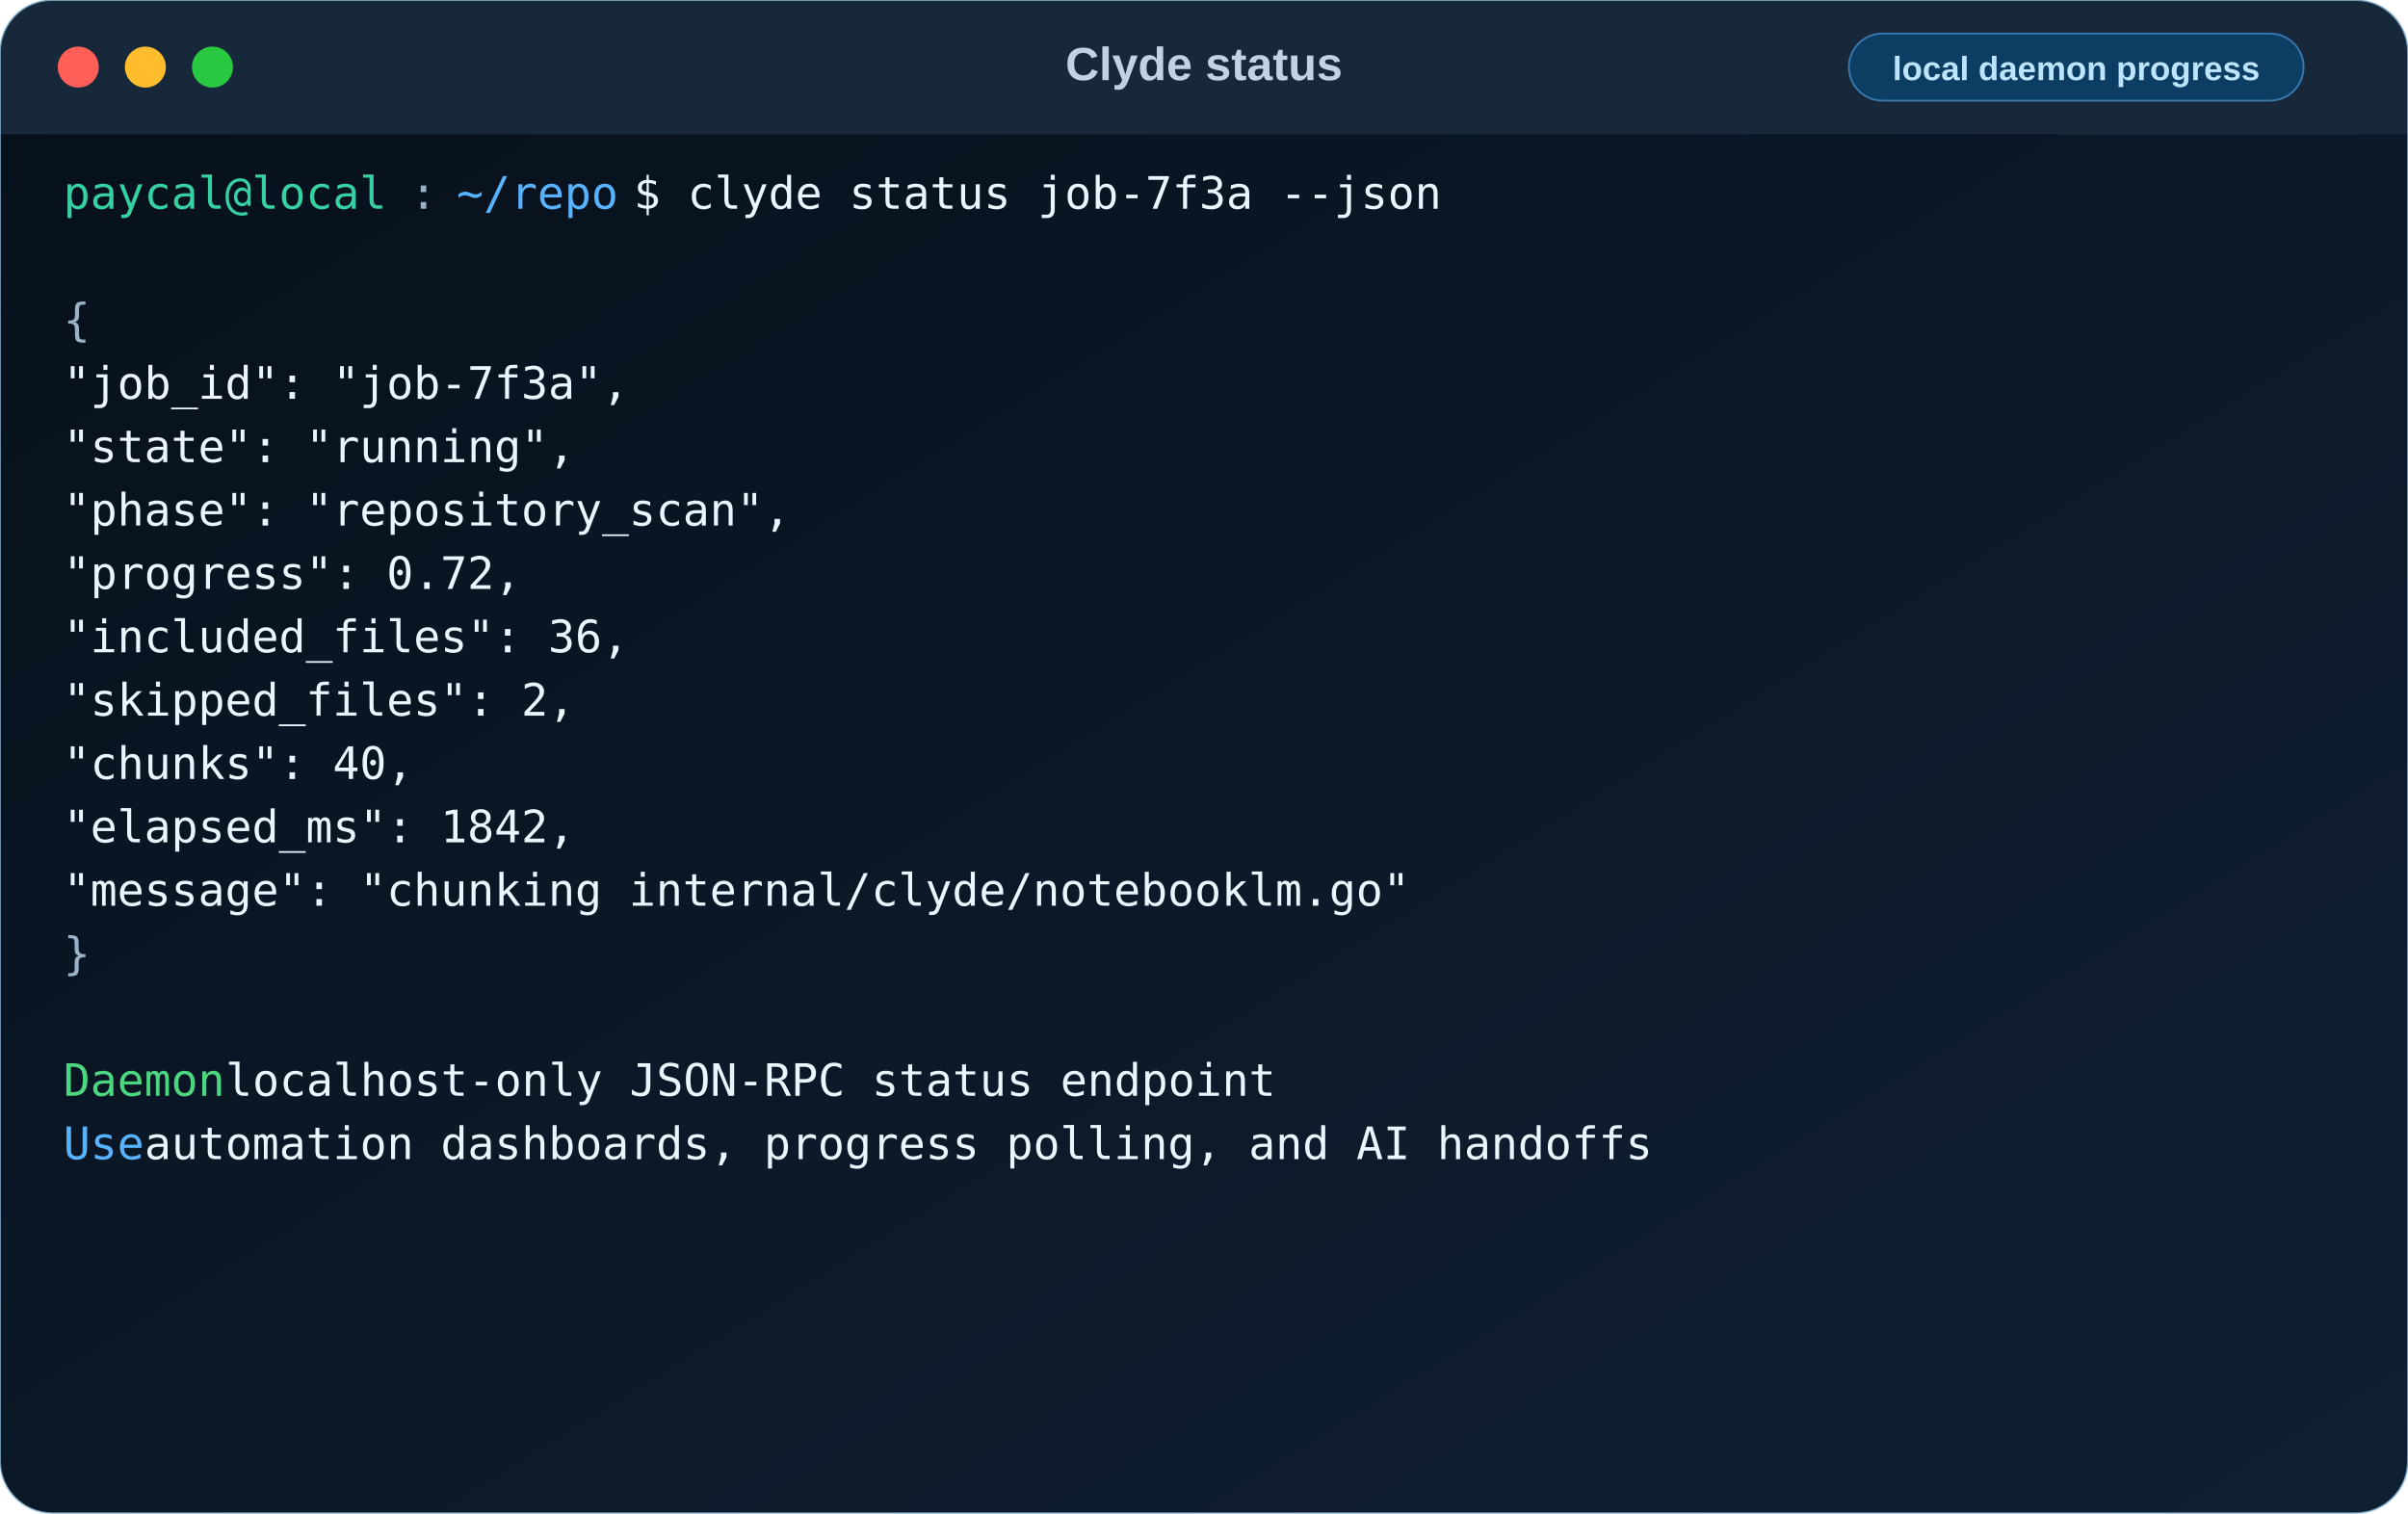
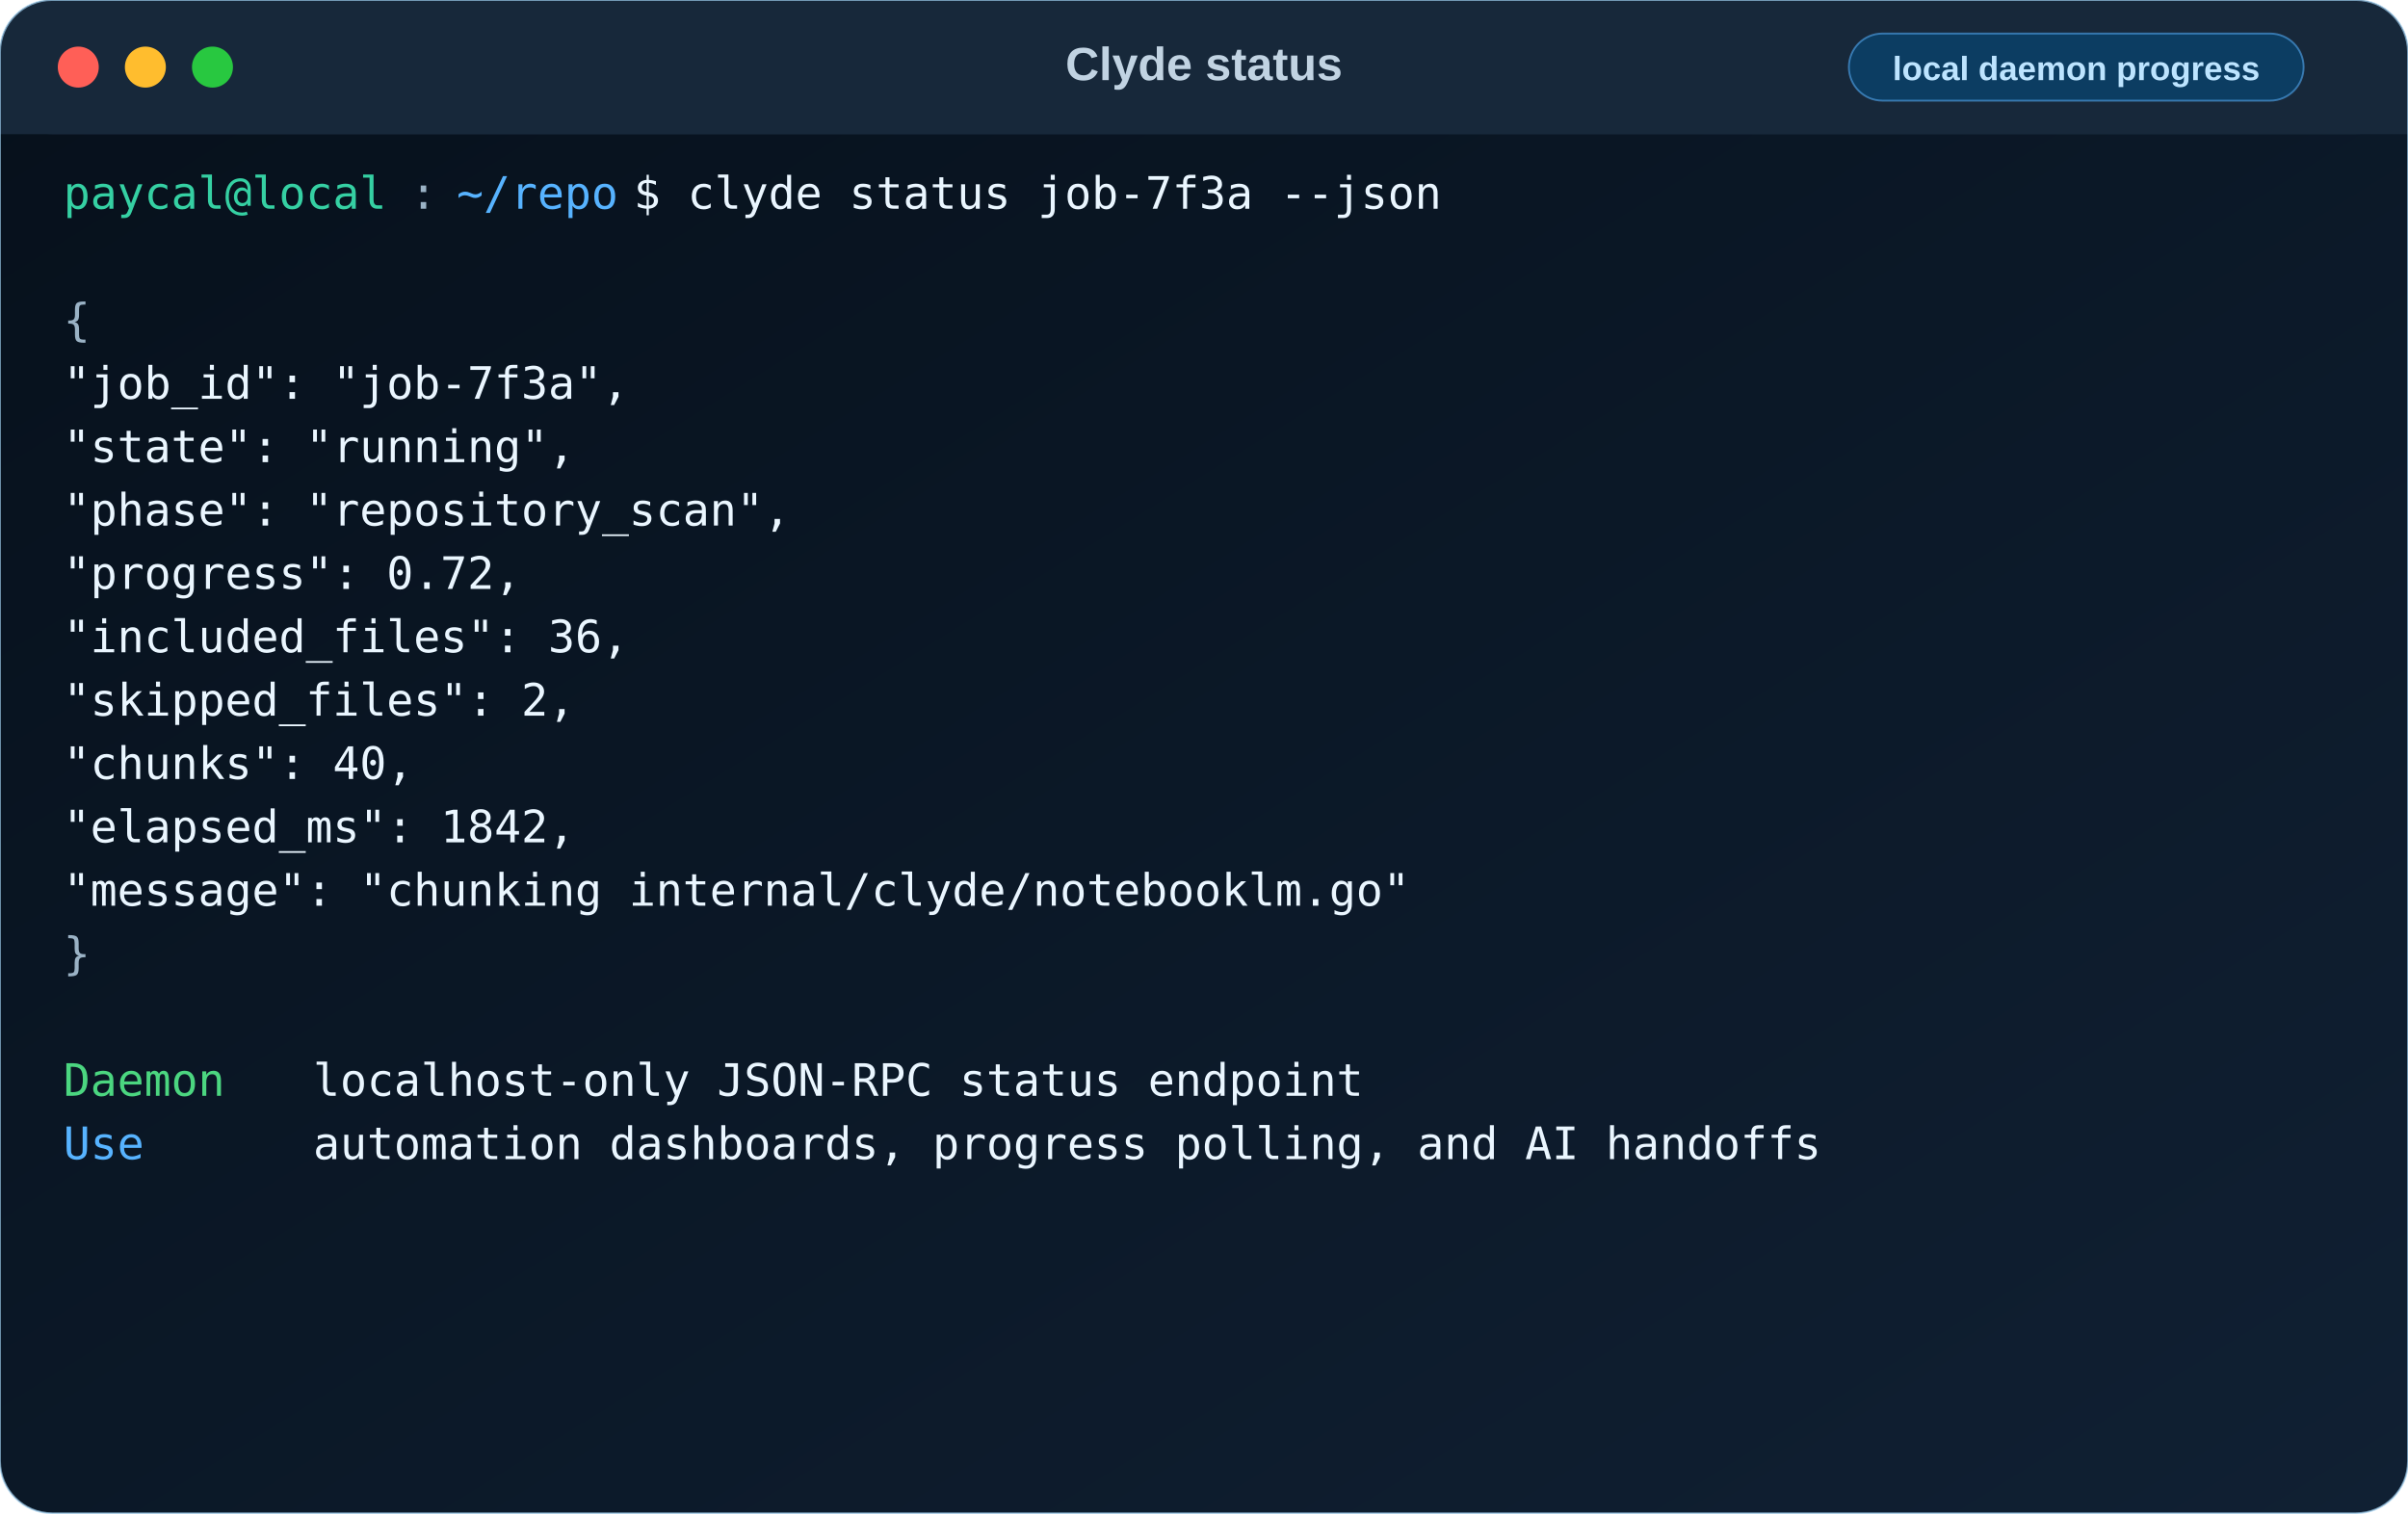
<svg xmlns="http://www.w3.org/2000/svg" width="1292" height="812" viewBox="0 0 1292 812">
  <defs>
    <linearGradient id="term" x1="0" y1="0" x2="1" y2="1">
      <stop offset="0" stop-color="#06101b" />
      <stop offset="1" stop-color="#102033" />
    </linearGradient>
  </defs>
  <rect x="0" y="0" width="1292" height="812" rx="28" fill="url(#term)" />
  <rect x="0" y="0" width="1292" height="72" rx="28" fill="#17283a" />
  <rect x="0" y="44" width="1292" height="28" fill="#17283a" />
  <circle cx="42" cy="36" r="11" fill="#ff5f57" />
  <circle cx="78" cy="36" r="11" fill="#ffbd2e" />
  <circle cx="114" cy="36" r="11" fill="#28c840" />
  <text x="646" y="43" text-anchor="middle" fill="#c1d3e2" font-size="25" font-family="Arial, sans-serif" font-weight="700">Clyde status</text>
  <rect x="992" y="18" width="244" height="36" rx="18" fill="#0c3d62" stroke="#57b3ff" stroke-opacity="0.55" />
  <text x="1114" y="43" text-anchor="middle" fill="#bde4ff" font-size="18" font-family="Arial, sans-serif" font-weight="700">local daemon progress</text>
  <g font-family="Monaco, Consolas, monospace" font-size="24" font-weight="500">
    <text x="34" y="112" fill="#35d0a3">paycal@local</text>
    <text x="220" y="112" fill="#9ab2c5"> : </text>
    <text x="245" y="112" fill="#57b3ff">~/repo</text>
    <text x="340" y="112" fill="#eaf6ff">$ clyde status job-7f3a --json</text>
    <text x="34" y="180" fill="#9ab2c5">{</text>
    <text x="34" y="214" fill="#eaf6ff">  "job_id": "job-7f3a",</text>
    <text x="34" y="248" fill="#eaf6ff">  "state": "running",</text>
    <text x="34" y="282" fill="#eaf6ff">  "phase": "repository_scan",</text>
    <text x="34" y="316" fill="#eaf6ff">  "progress": 0.72,</text>
    <text x="34" y="350" fill="#eaf6ff">  "included_files": 36,</text>
    <text x="34" y="384" fill="#eaf6ff">  "skipped_files": 2,</text>
    <text x="34" y="418" fill="#eaf6ff">  "chunks": 40,</text>
    <text x="34" y="452" fill="#eaf6ff">  "elapsed_ms": 1842,</text>
    <text x="34" y="486" fill="#eaf6ff">  "message": "chunking internal/clyde/notebooklm.go"</text>
    <text x="34" y="520" fill="#9ab2c5">}</text>
    <text x="34" y="588" fill="#4bd680">Daemon</text>
-     <text x="121" y="588" fill="#eaf6ff">  localhost-only JSON-RPC status endpoint</text>
+     <text x="168" y="588" fill="#eaf6ff">localhost-only JSON-RPC status endpoint</text>
    <text x="34" y="622" fill="#57b3ff">Use</text>
-     <text x="77.5" y="622" fill="#eaf6ff">     automation dashboards, progress polling, and AI handoffs</text>
+     <text x="168" y="622" fill="#eaf6ff">automation dashboards, progress polling, and AI handoffs</text>
  </g>
  <rect x="0" y="0" width="1292" height="812" rx="28" fill="none" stroke="#9dcced" stroke-opacity="0.68" />
</svg>
